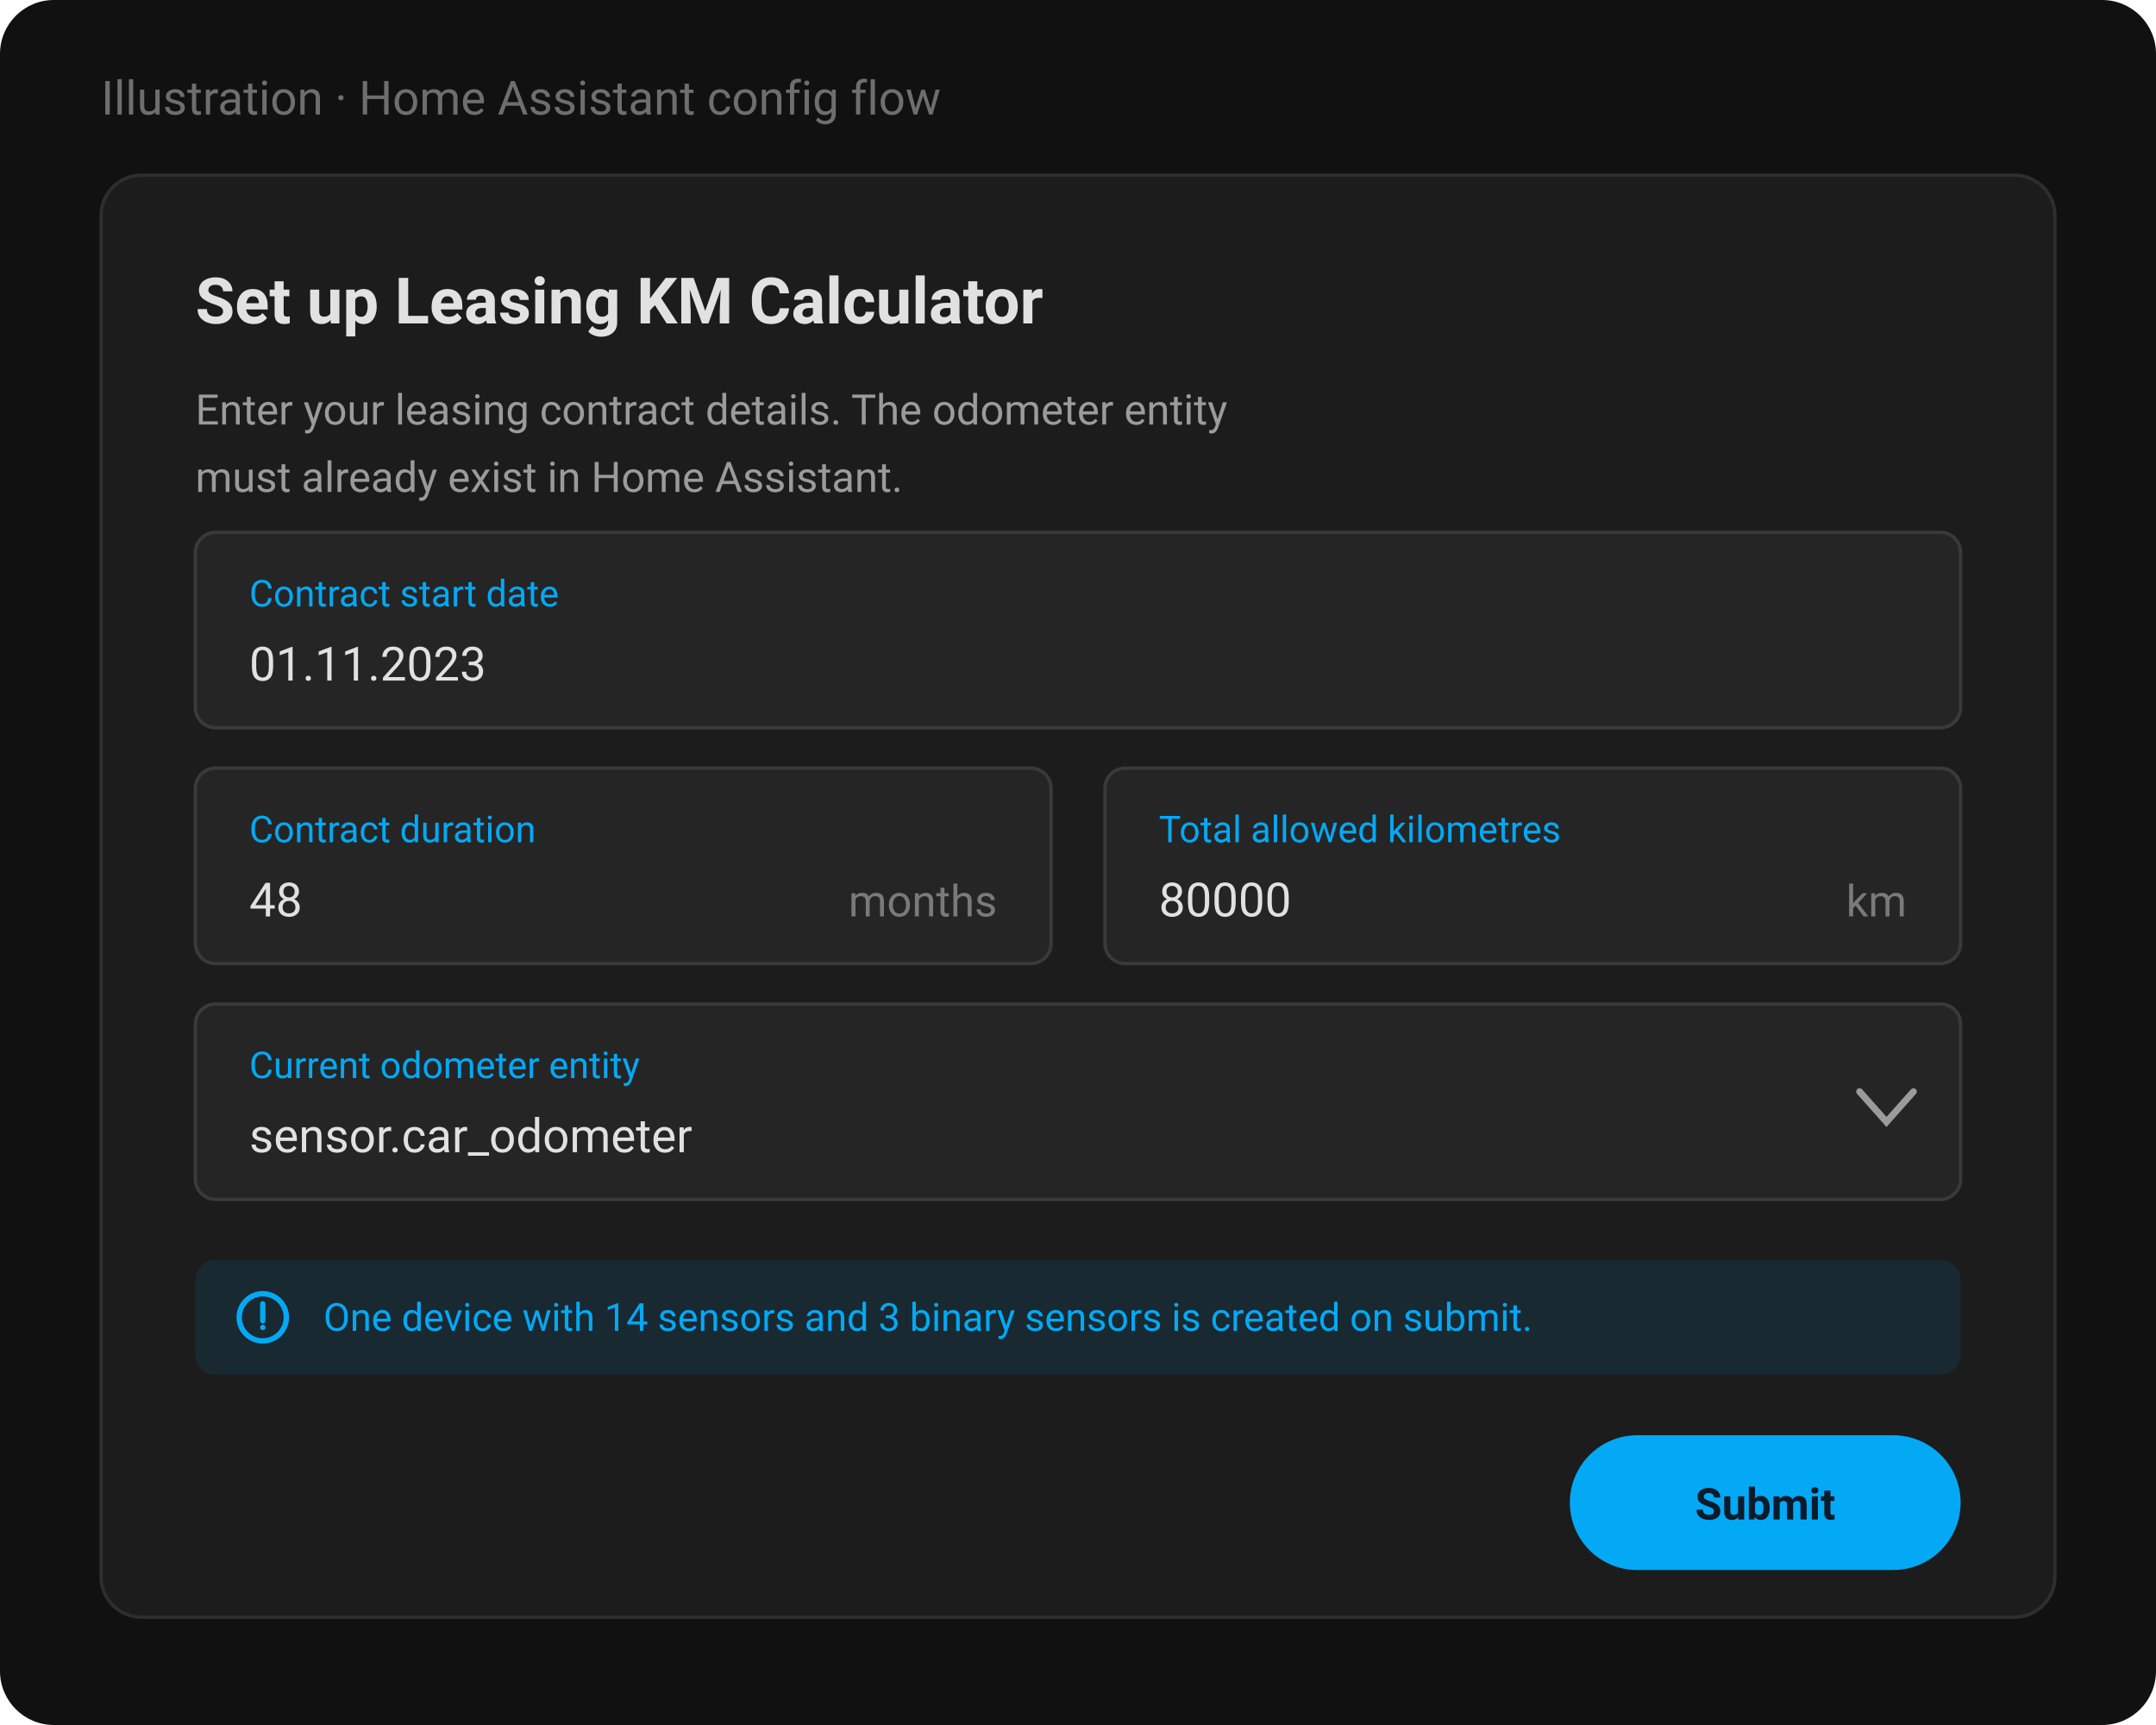
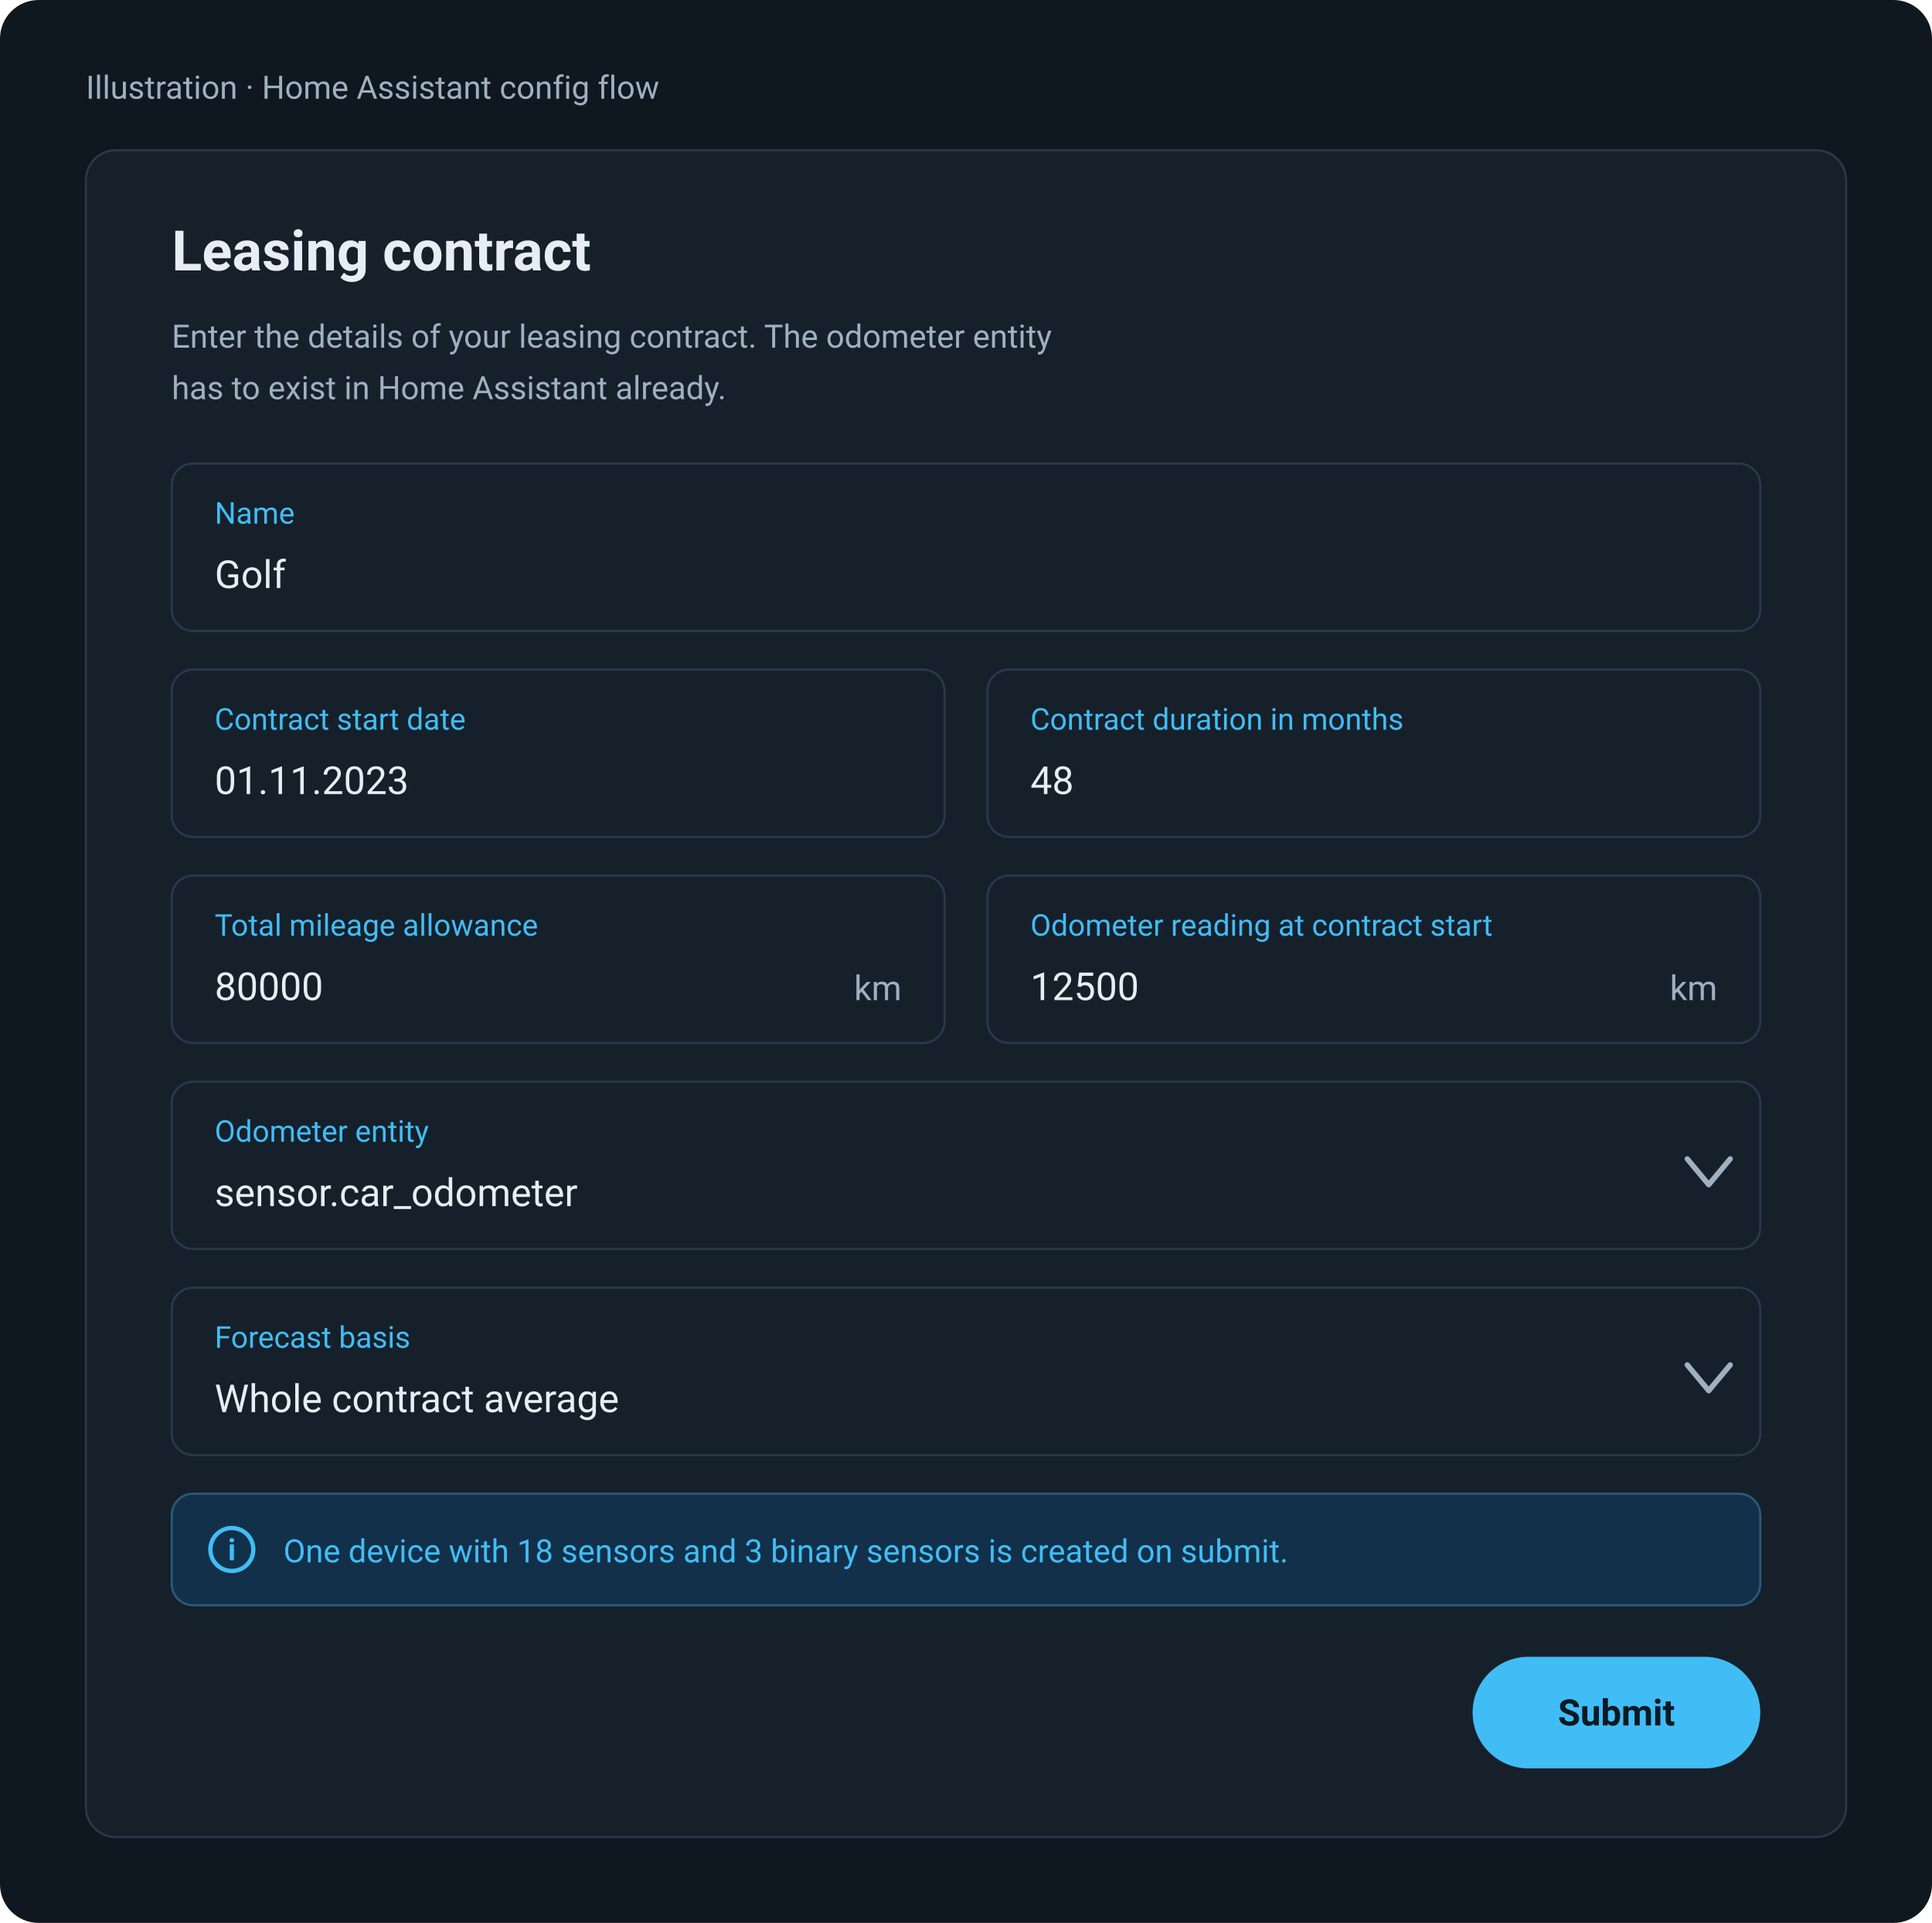
- <svg xmlns="http://www.w3.org/2000/svg" viewBox="0 0 640 512" width="640" height="512" role="img" aria-label="Set up Leasing KM Calculator">
-   <rect width="640" height="512" rx="16" fill="#111111" />
-   <text x="30" y="34" font-family="-apple-system,BlinkMacSystemFont,'Segoe UI',Roboto,Helvetica,Arial,sans-serif" font-size="14" font-weight="400" fill="#6E6E6E">Illustration · Home Assistant config flow</text>
-   <rect x="30" y="52" width="580" height="428" rx="12" fill="#1C1C1C" stroke="#2E2E2E" stroke-width="1" />
-   <text x="58" y="96" font-family="-apple-system,BlinkMacSystemFont,'Segoe UI',Roboto,Helvetica,Arial,sans-serif" font-size="19" font-weight="600" fill="#E1E1E1">Set up Leasing KM Calculator</text>
-   <text x="58" y="126" font-family="-apple-system,BlinkMacSystemFont,'Segoe UI',Roboto,Helvetica,Arial,sans-serif" font-size="12.5" font-weight="400" fill="#9B9B9B">Enter your leasing contract details. The odometer entity</text>
-   <text x="58" y="146" font-family="-apple-system,BlinkMacSystemFont,'Segoe UI',Roboto,Helvetica,Arial,sans-serif" font-size="12.5" font-weight="400" fill="#9B9B9B">must already exist in Home Assistant.</text>
-   <rect x="58" y="158" width="524" height="58" rx="6" fill="#252525" stroke="#3A3A3A" stroke-width="1" />
-   <text x="74" y="180" font-family="-apple-system,BlinkMacSystemFont,'Segoe UI',Roboto,Helvetica,Arial,sans-serif" font-size="11" font-weight="400" fill="#03A9F4">Contract start date</text>
-   <text x="74" y="202" font-family="-apple-system,BlinkMacSystemFont,'Segoe UI',Roboto,Helvetica,Arial,sans-serif" font-size="14" font-weight="400" fill="#E1E1E1">01.11.2023</text>
-   <rect x="58" y="228" width="254.0" height="58" rx="6" fill="#252525" stroke="#3A3A3A" stroke-width="1" />
-   <text x="74" y="250" font-family="-apple-system,BlinkMacSystemFont,'Segoe UI',Roboto,Helvetica,Arial,sans-serif" font-size="11" font-weight="400" fill="#03A9F4">Contract duration</text>
-   <text x="74" y="272" font-family="-apple-system,BlinkMacSystemFont,'Segoe UI',Roboto,Helvetica,Arial,sans-serif" font-size="14" font-weight="400" fill="#E1E1E1">48</text>
-   <text x="296.0" y="272" font-family="-apple-system,BlinkMacSystemFont,'Segoe UI',Roboto,Helvetica,Arial,sans-serif" font-size="13" font-weight="400" fill="#7A7A7A" text-anchor="end">months</text>
-   <rect x="328.0" y="228" width="254.0" height="58" rx="6" fill="#252525" stroke="#3A3A3A" stroke-width="1" />
-   <text x="344.0" y="250" font-family="-apple-system,BlinkMacSystemFont,'Segoe UI',Roboto,Helvetica,Arial,sans-serif" font-size="11" font-weight="400" fill="#03A9F4">Total allowed kilometres</text>
-   <text x="344.0" y="272" font-family="-apple-system,BlinkMacSystemFont,'Segoe UI',Roboto,Helvetica,Arial,sans-serif" font-size="14" font-weight="400" fill="#E1E1E1">80000</text>
-   <text x="566.0" y="272" font-family="-apple-system,BlinkMacSystemFont,'Segoe UI',Roboto,Helvetica,Arial,sans-serif" font-size="13" font-weight="400" fill="#7A7A7A" text-anchor="end">km</text>
-   <rect x="58" y="298" width="524" height="58" rx="6" fill="#252525" stroke="#3A3A3A" stroke-width="1" />
-   <text x="74" y="320" font-family="-apple-system,BlinkMacSystemFont,'Segoe UI',Roboto,Helvetica,Arial,sans-serif" font-size="11" font-weight="400" fill="#03A9F4">Current odometer entity</text>
-   <text x="74" y="342" font-family="-apple-system,BlinkMacSystemFont,'Segoe UI',Roboto,Helvetica,Arial,sans-serif" font-size="14" font-weight="400" fill="#E1E1E1">sensor.car_odometer</text>
-   <path d="M552 324.0l8 9 8-9" stroke="#9B9B9B" stroke-width="2" fill="none" stroke-linecap="round" />
-   <rect x="58" y="374" width="524" height="34" rx="6" fill="#03A9F4" fill-opacity="0.1" />
-   <circle cx="78" cy="391.0" r="7" fill="none" stroke="#03A9F4" stroke-width="1.6" />
-   <path d="M78 387.0v5M78 394.0h.01" stroke="#03A9F4" stroke-width="1.6" stroke-linecap="round" />
-   <text x="96" y="395.0" font-family="-apple-system,BlinkMacSystemFont,'Segoe UI',Roboto,Helvetica,Arial,sans-serif" font-size="11.5" font-weight="400" fill="#03A9F4">One device with 14 sensors and 3 binary sensors is created on submit.</text>
-   <rect x="466" y="426" width="116" height="40" rx="20.0" fill="#03A9F4" />
-   <text x="524.0" y="451.0" font-family="-apple-system,BlinkMacSystemFont,'Segoe UI',Roboto,Helvetica,Arial,sans-serif" font-size="13" font-weight="600" fill="#0B1B2B" text-anchor="middle">Submit</text>
+ <svg xmlns="http://www.w3.org/2000/svg" viewBox="0 0 900 896" width="900" height="896" role="img" aria-label="The Home Assistant setup dialog of the Leasing KM Calculator with fields for name, contract start, duration, total mileage, odometer reading at contract start, odometer entity and forecast basis">
+   <rect width="900" height="896" rx="18" fill="#0f1720" />
+   <text x="40" y="46" font-family="ui-sans-serif, -apple-system, 'Segoe UI', Roboto, Helvetica, Arial, sans-serif" font-size="15" fill="#9fb0c0">Illustration · Home Assistant config flow</text>
+   <rect x="40" y="70" width="820" height="786" rx="14" fill="#16202b" stroke="#28394a" />
+   <text x="80" y="126" font-family="ui-sans-serif, -apple-system, 'Segoe UI', Roboto, Helvetica, Arial, sans-serif" font-size="26" font-weight="700" fill="#e6edf3">Leasing contract</text>
+   <text x="80" y="162" font-family="ui-sans-serif, -apple-system, 'Segoe UI', Roboto, Helvetica, Arial, sans-serif" font-size="15" fill="#9fb0c0">Enter the details of your leasing contract. The odometer entity</text>
+   <text x="80" y="186" font-family="ui-sans-serif, -apple-system, 'Segoe UI', Roboto, Helvetica, Arial, sans-serif" font-size="15" fill="#9fb0c0">has to exist in Home Assistant already.</text>
+   <rect x="80" y="216" width="740" height="78" rx="10" fill="#16202b" stroke="#28394a" />
+   <text x="100" y="244" font-family="ui-sans-serif, -apple-system, 'Segoe UI', Roboto, Helvetica, Arial, sans-serif" font-size="14" fill="#41BDF5">Name</text>
+   <text x="100" y="274" font-family="ui-sans-serif, -apple-system, 'Segoe UI', Roboto, Helvetica, Arial, sans-serif" font-size="18" fill="#e6edf3">Golf</text>
+   <rect x="80" y="312" width="360" height="78" rx="10" fill="#16202b" stroke="#28394a" />
+   <text x="100" y="340" font-family="ui-sans-serif, -apple-system, 'Segoe UI', Roboto, Helvetica, Arial, sans-serif" font-size="14" fill="#41BDF5">Contract start date</text>
+   <text x="100" y="370" font-family="ui-sans-serif, -apple-system, 'Segoe UI', Roboto, Helvetica, Arial, sans-serif" font-size="18" fill="#e6edf3">01.11.2023</text>
+   <rect x="460" y="312" width="360" height="78" rx="10" fill="#16202b" stroke="#28394a" />
+   <text x="480" y="340" font-family="ui-sans-serif, -apple-system, 'Segoe UI', Roboto, Helvetica, Arial, sans-serif" font-size="14" fill="#41BDF5">Contract duration in months</text>
+   <text x="480" y="370" font-family="ui-sans-serif, -apple-system, 'Segoe UI', Roboto, Helvetica, Arial, sans-serif" font-size="18" fill="#e6edf3">48</text>
+   <rect x="80" y="408" width="360" height="78" rx="10" fill="#16202b" stroke="#28394a" />
+   <text x="100" y="436" font-family="ui-sans-serif, -apple-system, 'Segoe UI', Roboto, Helvetica, Arial, sans-serif" font-size="14" fill="#41BDF5">Total mileage allowance</text>
+   <text x="100" y="466" font-family="ui-sans-serif, -apple-system, 'Segoe UI', Roboto, Helvetica, Arial, sans-serif" font-size="18" fill="#e6edf3">80000</text>
+   <text x="420" y="466" font-family="ui-sans-serif, -apple-system, 'Segoe UI', Roboto, Helvetica, Arial, sans-serif" font-size="16" fill="#9fb0c0" text-anchor="end">km</text>
+   <rect x="460" y="408" width="360" height="78" rx="10" fill="#16202b" stroke="#28394a" />
+   <text x="480" y="436" font-family="ui-sans-serif, -apple-system, 'Segoe UI', Roboto, Helvetica, Arial, sans-serif" font-size="14" fill="#41BDF5">Odometer reading at contract start</text>
+   <text x="480" y="466" font-family="ui-sans-serif, -apple-system, 'Segoe UI', Roboto, Helvetica, Arial, sans-serif" font-size="18" fill="#e6edf3">12500</text>
+   <text x="800" y="466" font-family="ui-sans-serif, -apple-system, 'Segoe UI', Roboto, Helvetica, Arial, sans-serif" font-size="16" fill="#9fb0c0" text-anchor="end">km</text>
+   <rect x="80" y="504" width="740" height="78" rx="10" fill="#16202b" stroke="#28394a" />
+   <text x="100" y="532" font-family="ui-sans-serif, -apple-system, 'Segoe UI', Roboto, Helvetica, Arial, sans-serif" font-size="14" fill="#41BDF5">Odometer entity</text>
+   <text x="100" y="562" font-family="ui-sans-serif, -apple-system, 'Segoe UI', Roboto, Helvetica, Arial, sans-serif" font-size="18" fill="#e6edf3">sensor.car_odometer</text>
+   <path d="M786 540 l10 12 l10 -12" stroke="#9fb0c0" stroke-width="2.5" fill="none" stroke-linecap="round" stroke-linejoin="round" />
+   <rect x="80" y="600" width="740" height="78" rx="10" fill="#16202b" stroke="#28394a" />
+   <text x="100" y="628" font-family="ui-sans-serif, -apple-system, 'Segoe UI', Roboto, Helvetica, Arial, sans-serif" font-size="14" fill="#41BDF5">Forecast basis</text>
+   <text x="100" y="658" font-family="ui-sans-serif, -apple-system, 'Segoe UI', Roboto, Helvetica, Arial, sans-serif" font-size="18" fill="#e6edf3">Whole contract average</text>
+   <path d="M786 636 l10 12 l10 -12" stroke="#9fb0c0" stroke-width="2.5" fill="none" stroke-linecap="round" stroke-linejoin="round" />
+   <rect x="80" y="696" width="740" height="52" rx="10" fill="#12304a" stroke="#2a5a7a" />
+   <circle cx="108" cy="722" r="10" fill="none" stroke="#41BDF5" stroke-width="2" />
+   <text x="108" y="727" font-family="ui-sans-serif, -apple-system, 'Segoe UI', Roboto, Helvetica, Arial, sans-serif" font-size="14" font-weight="700" fill="#41BDF5" text-anchor="middle">i</text>
+   <text x="132" y="728" font-family="ui-sans-serif, -apple-system, 'Segoe UI', Roboto, Helvetica, Arial, sans-serif" font-size="15" fill="#41BDF5">One device with 18 sensors and 3 binary sensors is created on submit.</text>
+   <rect x="686" y="772" width="134" height="52" rx="26" fill="#41BDF5" />
+   <text x="753.0" y="804" font-family="ui-sans-serif, -apple-system, 'Segoe UI', Roboto, Helvetica, Arial, sans-serif" font-size="17" font-weight="600" fill="#0b1a24" text-anchor="middle">Submit</text>
</svg>
